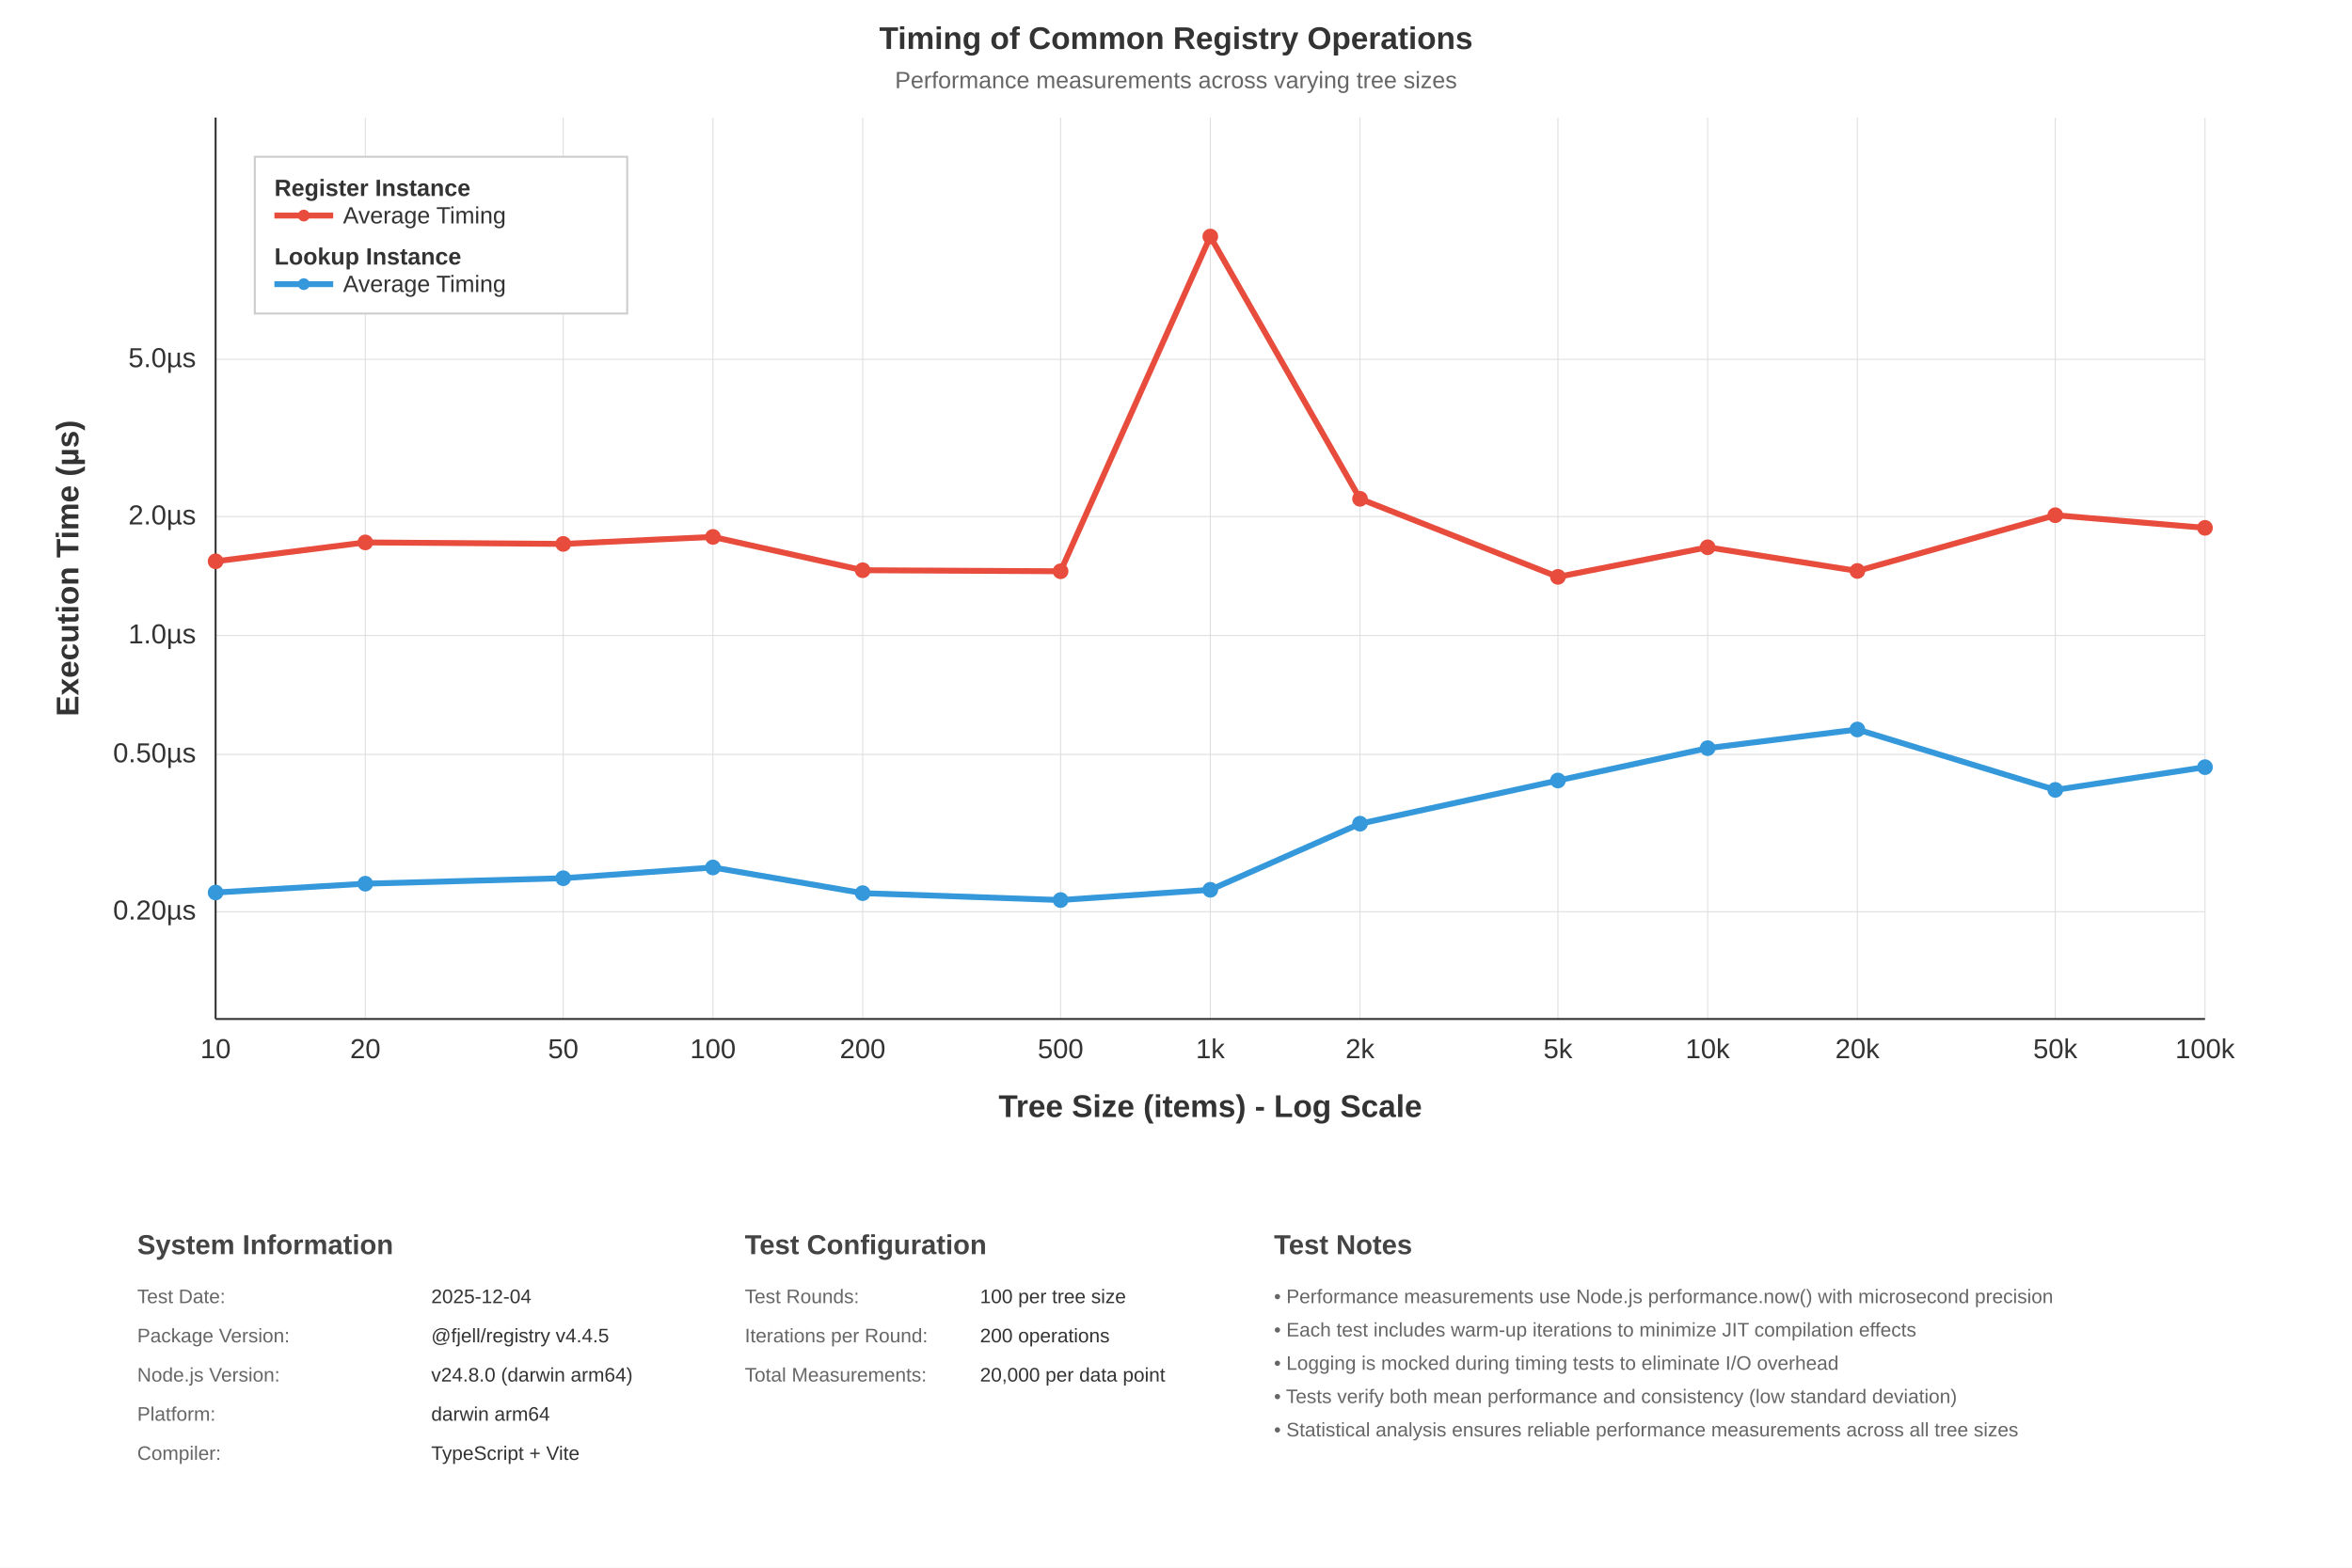
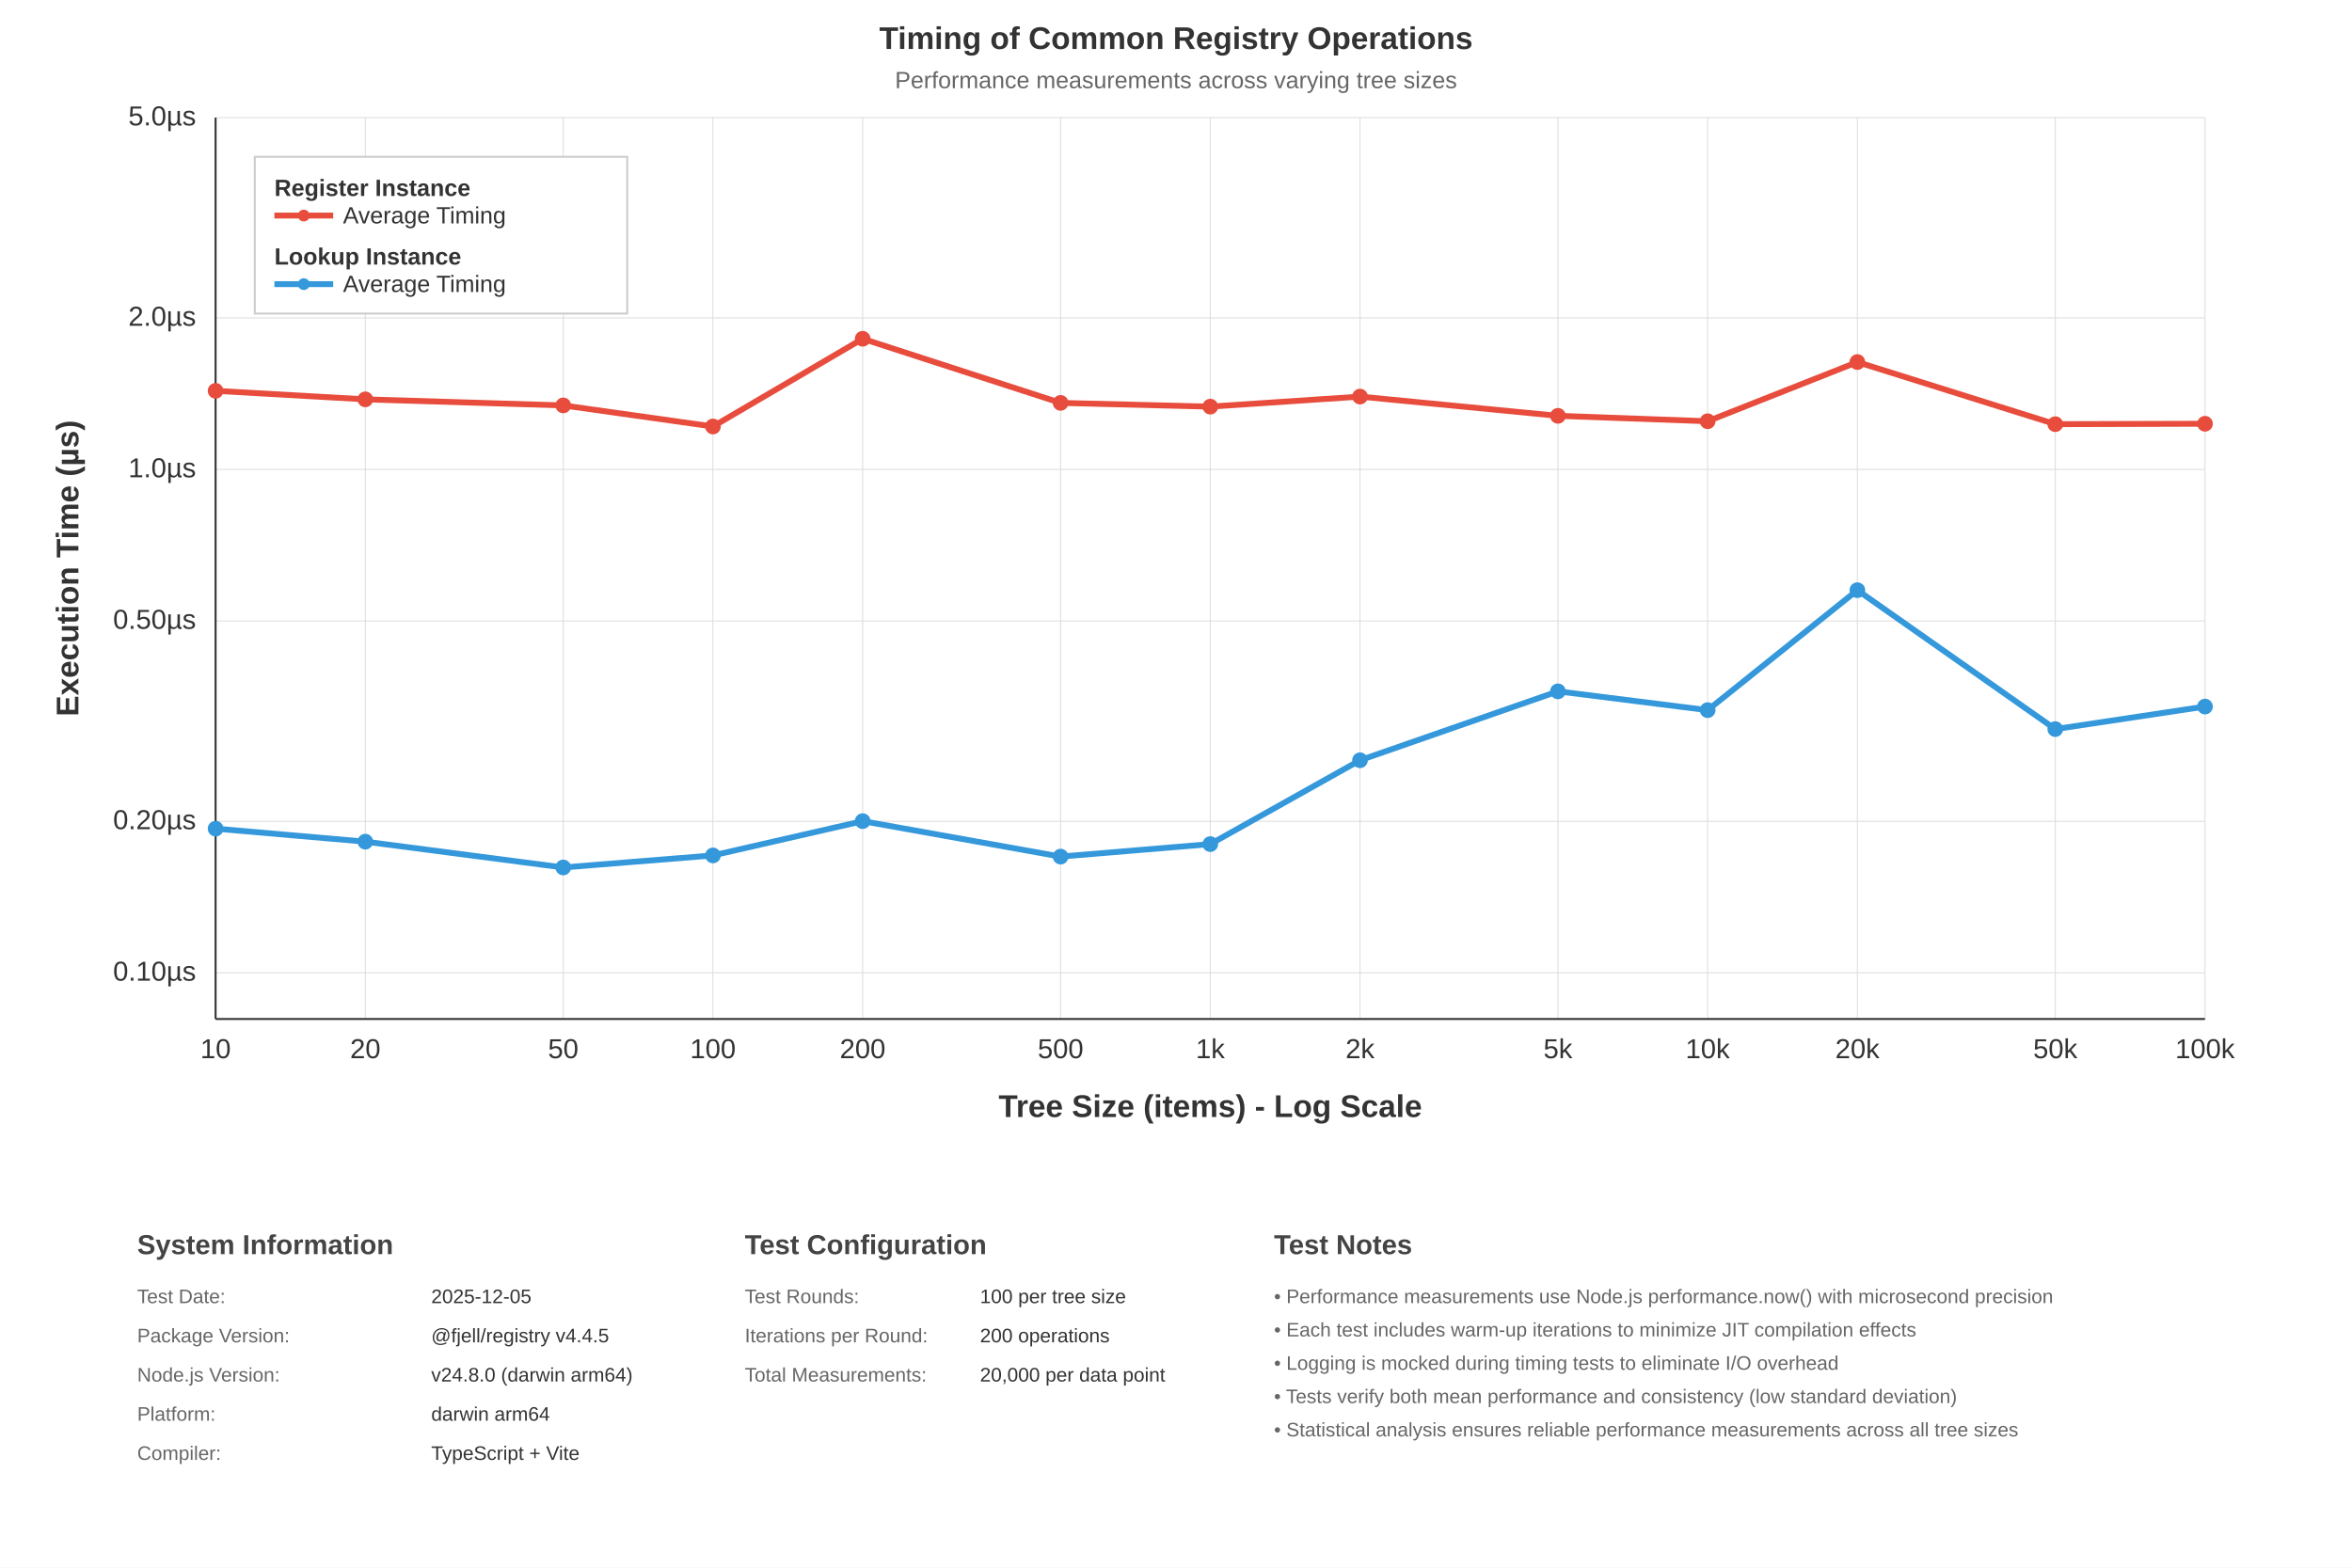
<svg xmlns="http://www.w3.org/2000/svg" width="1200" height="800">
  <style>
    .axis { stroke: #333; stroke-width: 1; }
    .grid { stroke: #ddd; stroke-width: 0.5; }
    .label { font-family: Arial, sans-serif; font-size: 14px; fill: #333; }
    .title { font-family: Arial, sans-serif; font-size: 16px; font-weight: bold; fill: #333; }
    .subtitle { font-family: Arial, sans-serif; font-size: 12px; fill: #666; }
    .register-mean { stroke: #e74c3c; stroke-width: 3; fill: none; }
    .lookup-mean { stroke: #3498db; stroke-width: 3; fill: none; }
    .register-band { fill: rgba(231, 76, 60, 0.2); stroke: #e74c3c; stroke-width: 1; }
    .lookup-band { fill: rgba(52, 152, 219, 0.2); stroke: #3498db; stroke-width: 1; }
    .register-dot { fill: #e74c3c; }
    .lookup-dot { fill: #3498db; }
    .legend { font-family: Arial, sans-serif; font-size: 12px; fill: #333; }
    .axis-title { font-family: Arial, sans-serif; font-size: 16px; font-weight: bold; fill: #333; }
    .metadata-title { font-family: Arial, sans-serif; font-size: 14px; font-weight: bold; fill: #333; }
    .metadata-section { font-family: Arial, sans-serif; font-size: 14px; font-weight: bold; fill: #444; }
    .metadata-label { font-family: Arial, sans-serif; font-size: 10px; fill: #666; }
    .metadata-value { font-family: Arial, sans-serif; font-size: 10px; fill: #333; }
  </style>
  <rect width="1200" height="800" fill="white" />
  <text x="600" y="25" text-anchor="middle" class="title">Timing of Common Registry Operations</text>
  <text x="600" y="45" text-anchor="middle" class="subtitle">Performance measurements across varying tree sizes</text>
  <g transform="translate(110,60)">
-     <line x1="0" y1="405.244" x2="1015" y2="405.244" class="grid" />
-     <text x="-10" y="409.244" text-anchor="end" class="label">0.20µs</text>
-     <line x1="0" y1="325.003" x2="1015" y2="325.003" class="grid" />
-     <text x="-10" y="329.003" text-anchor="end" class="label">0.50µs</text>
-     <line x1="0" y1="264.303" x2="1015" y2="264.303" class="grid" />
-     <text x="-10" y="268.303" text-anchor="end" class="label">1.0µs</text>
-     <line x1="0" y1="203.603" x2="1015" y2="203.603" class="grid" />
-     <text x="-10" y="207.603" text-anchor="end" class="label">2.0µs</text>
-     <line x1="0" y1="123.363" x2="1015" y2="123.363" class="grid" />
-     <text x="-10" y="127.363" text-anchor="end" class="label">5.0µs</text>
+     <line x1="0" y1="436.456" x2="1015" y2="436.456" class="grid" />
+     <text x="-10" y="440.456" text-anchor="end" class="label">0.10µs</text>
+     <line x1="0" y1="359.123" x2="1015" y2="359.123" class="grid" />
+     <text x="-10" y="363.123" text-anchor="end" class="label">0.20µs</text>
+     <line x1="0" y1="256.894" x2="1015" y2="256.894" class="grid" />
+     <text x="-10" y="260.894" text-anchor="end" class="label">0.50µs</text>
+     <line x1="0" y1="179.561" x2="1015" y2="179.561" class="grid" />
+     <text x="-10" y="183.561" text-anchor="end" class="label">1.0µs</text>
+     <line x1="0" y1="102.228" x2="1015" y2="102.228" class="grid" />
+     <text x="-10" y="106.228" text-anchor="end" class="label">2.0µs</text>
+     <line x1="0" y1="0" x2="1015" y2="0" class="grid" />
+     <text x="-10" y="4" text-anchor="end" class="label">5.0µs</text>
    <line x1="0" y1="0" x2="0" y2="460" class="grid" />
    <text x="0" y="480" text-anchor="middle" class="label">10</text>
    <line x1="76.386" y1="0" x2="76.386" y2="460" class="grid" />
    <text x="76.386" y="480" text-anchor="middle" class="label">20</text>
    <line x1="177.364" y1="0" x2="177.364" y2="460" class="grid" />
    <text x="177.364" y="480" text-anchor="middle" class="label">50</text>
    <line x1="253.75" y1="0" x2="253.75" y2="460" class="grid" />
    <text x="253.75" y="480" text-anchor="middle" class="label">100</text>
    <line x1="330.136" y1="0" x2="330.136" y2="460" class="grid" />
    <text x="330.136" y="480" text-anchor="middle" class="label">200</text>
    <line x1="431.114" y1="0" x2="431.114" y2="460" class="grid" />
    <text x="431.114" y="480" text-anchor="middle" class="label">500</text>
    <line x1="507.5" y1="0" x2="507.5" y2="460" class="grid" />
    <text x="507.5" y="480" text-anchor="middle" class="label">1k</text>
    <line x1="583.886" y1="0" x2="583.886" y2="460" class="grid" />
    <text x="583.886" y="480" text-anchor="middle" class="label">2k</text>
    <line x1="684.864" y1="0" x2="684.864" y2="460" class="grid" />
    <text x="684.864" y="480" text-anchor="middle" class="label">5k</text>
    <line x1="761.25" y1="0" x2="761.25" y2="460" class="grid" />
    <text x="761.25" y="480" text-anchor="middle" class="label">10k</text>
    <line x1="837.636" y1="0" x2="837.636" y2="460" class="grid" />
    <text x="837.636" y="480" text-anchor="middle" class="label">20k</text>
    <line x1="938.614" y1="0" x2="938.614" y2="460" class="grid" />
    <text x="938.614" y="480" text-anchor="middle" class="label">50k</text>
    <line x1="1015" y1="0" x2="1015" y2="460" class="grid" />
    <text x="1015" y="480" text-anchor="middle" class="label">100k</text>
    <line x1="0" y1="0" x2="0" y2="460" class="axis" />
    <line x1="0" y1="460" x2="1015" y2="460" class="axis" />
    <text x="507.5" y="510" text-anchor="middle" class="axis-title">Tree Size (items) - Log Scale</text>
    <text transform="rotate(-90,-70,230)" x="-70" y="230" text-anchor="middle" class="axis-title">Execution Time (µs)</text>
-     <path d="M 0 226.434 L 76.386 216.798 L 177.364 217.561 L 253.75 213.988 L 330.136 230.992 L 431.114 231.519 L 507.5 60.7 L 583.886 194.552 L 684.864 234.381 L 761.25 219.272 L 837.636 231.366 L 938.614 202.913 L 1015 209.366" class="register-mean" />
-     <path d="M 0 395.456 L 76.386 390.955 L 177.364 388.161 L 253.75 382.668 L 330.136 395.781 L 431.114 399.3 L 507.5 394.073 L 583.886 360.333 L 684.864 338.296 L 761.25 321.79 L 837.636 312.258 L 938.614 343.092 L 1015 331.482" class="lookup-mean" />
-     <circle cx="0" cy="226.434" r="4" class="register-dot" />
-     <circle cx="76.386" cy="216.798" r="4" class="register-dot" />
-     <circle cx="177.364" cy="217.561" r="4" class="register-dot" />
-     <circle cx="253.75" cy="213.988" r="4" class="register-dot" />
-     <circle cx="330.136" cy="230.992" r="4" class="register-dot" />
-     <circle cx="431.114" cy="231.519" r="4" class="register-dot" />
-     <circle cx="507.5" cy="60.7" r="4" class="register-dot" />
-     <circle cx="583.886" cy="194.552" r="4" class="register-dot" />
-     <circle cx="684.864" cy="234.381" r="4" class="register-dot" />
-     <circle cx="761.25" cy="219.272" r="4" class="register-dot" />
-     <circle cx="837.636" cy="231.366" r="4" class="register-dot" />
-     <circle cx="938.614" cy="202.913" r="4" class="register-dot" />
-     <circle cx="1015" cy="209.366" r="4" class="register-dot" />
-     <circle cx="0" cy="395.456" r="4" class="lookup-dot" />
-     <circle cx="76.386" cy="390.955" r="4" class="lookup-dot" />
-     <circle cx="177.364" cy="388.161" r="4" class="lookup-dot" />
-     <circle cx="253.75" cy="382.668" r="4" class="lookup-dot" />
-     <circle cx="330.136" cy="395.781" r="4" class="lookup-dot" />
-     <circle cx="431.114" cy="399.3" r="4" class="lookup-dot" />
-     <circle cx="507.5" cy="394.073" r="4" class="lookup-dot" />
-     <circle cx="583.886" cy="360.333" r="4" class="lookup-dot" />
-     <circle cx="684.864" cy="338.296" r="4" class="lookup-dot" />
-     <circle cx="761.25" cy="321.79" r="4" class="lookup-dot" />
-     <circle cx="837.636" cy="312.258" r="4" class="lookup-dot" />
-     <circle cx="938.614" cy="343.092" r="4" class="lookup-dot" />
-     <circle cx="1015" cy="331.482" r="4" class="lookup-dot" />
+     <path d="M 0 139.45 L 76.386 143.794 L 177.364 146.882 L 253.75 157.636 L 330.136 112.87 L 431.114 145.6 L 507.5 147.508 L 583.886 142.382 L 684.864 152.199 L 761.25 154.963 L 837.636 124.764 L 938.614 156.46 L 1015 156.241" class="register-mean" />
+     <path d="M 0 362.865 L 76.386 369.511 L 177.364 382.667 L 253.75 376.531 L 330.136 359.031 L 431.114 377.129 L 507.5 370.753 L 583.886 327.966 L 684.864 292.8 L 761.25 302.393 L 837.636 241.169 L 938.614 312.065 L 1015 300.569" class="lookup-mean" />
+     <circle cx="0" cy="139.45" r="4" class="register-dot" />
+     <circle cx="76.386" cy="143.794" r="4" class="register-dot" />
+     <circle cx="177.364" cy="146.882" r="4" class="register-dot" />
+     <circle cx="253.75" cy="157.636" r="4" class="register-dot" />
+     <circle cx="330.136" cy="112.87" r="4" class="register-dot" />
+     <circle cx="431.114" cy="145.6" r="4" class="register-dot" />
+     <circle cx="507.5" cy="147.508" r="4" class="register-dot" />
+     <circle cx="583.886" cy="142.382" r="4" class="register-dot" />
+     <circle cx="684.864" cy="152.199" r="4" class="register-dot" />
+     <circle cx="761.25" cy="154.963" r="4" class="register-dot" />
+     <circle cx="837.636" cy="124.764" r="4" class="register-dot" />
+     <circle cx="938.614" cy="156.46" r="4" class="register-dot" />
+     <circle cx="1015" cy="156.241" r="4" class="register-dot" />
+     <circle cx="0" cy="362.865" r="4" class="lookup-dot" />
+     <circle cx="76.386" cy="369.511" r="4" class="lookup-dot" />
+     <circle cx="177.364" cy="382.667" r="4" class="lookup-dot" />
+     <circle cx="253.75" cy="376.531" r="4" class="lookup-dot" />
+     <circle cx="330.136" cy="359.031" r="4" class="lookup-dot" />
+     <circle cx="431.114" cy="377.129" r="4" class="lookup-dot" />
+     <circle cx="507.5" cy="370.753" r="4" class="lookup-dot" />
+     <circle cx="583.886" cy="327.966" r="4" class="lookup-dot" />
+     <circle cx="684.864" cy="292.8" r="4" class="lookup-dot" />
+     <circle cx="761.25" cy="302.393" r="4" class="lookup-dot" />
+     <circle cx="837.636" cy="241.169" r="4" class="lookup-dot" />
+     <circle cx="938.614" cy="312.065" r="4" class="lookup-dot" />
+     <circle cx="1015" cy="300.569" r="4" class="lookup-dot" />
    <g transform="translate(20, 20)">
      <rect x="0" y="0" width="190" height="80" fill="white" stroke="#ccc" stroke-width="1" />
      <text x="10" y="20" class="legend" font-weight="bold">Register Instance</text>
      <line x1="10" y1="30" x2="40" y2="30" class="register-mean" />
      <circle cx="25" cy="30" r="3" class="register-dot" />
      <text x="45" y="34" class="legend">Average Timing</text>
      <text x="10" y="55" class="legend" font-weight="bold">Lookup Instance</text>
      <line x1="10" y1="65" x2="40" y2="65" class="lookup-mean" />
      <circle cx="25" cy="65" r="3" class="lookup-dot" />
      <text x="45" y="69" class="legend">Average Timing</text>
    </g>
  </g>
  <g transform="translate(50, 620)">
    <g transform="translate(20, 20)">
      <text x="0" y="0" class="metadata-section">System Information</text>
      <text x="0" y="25" class="metadata-label">Test Date:</text>
-       <text x="150" y="25" class="metadata-value">2025-12-04</text>
+       <text x="150" y="25" class="metadata-value">2025-12-05</text>
      <text x="0" y="45" class="metadata-label">Package Version:</text>
      <text x="150" y="45" class="metadata-value">@fjell/registry v4.4.5</text>
      <text x="0" y="65" class="metadata-label">Node.js Version:</text>
      <text x="150" y="65" class="metadata-value">v24.8.0 (darwin arm64)</text>
      <text x="0" y="85" class="metadata-label">Platform:</text>
      <text x="150" y="85" class="metadata-value">darwin arm64</text>
      <text x="0" y="105" class="metadata-label">Compiler:</text>
      <text x="150" y="105" class="metadata-value">TypeScript + Vite</text>
    </g>
    <g transform="translate(330, 20)">
      <text x="0" y="0" class="metadata-section">Test Configuration</text>
      <text x="0" y="25" class="metadata-label">Test Rounds:</text>
      <text x="120" y="25" class="metadata-value">100 per tree size</text>
      <text x="0" y="45" class="metadata-label">Iterations per Round:</text>
      <text x="120" y="45" class="metadata-value">200 operations</text>
      <text x="0" y="65" class="metadata-label">Total Measurements:</text>
      <text x="120" y="65" class="metadata-value">20,000 per data point</text>
    </g>
    <g transform="translate(600, 20)">
      <text x="0" y="0" class="metadata-section">Test Notes</text>
      <text x="0" y="25" class="metadata-label">• Performance measurements use Node.js performance.now() with microsecond precision</text>
      <text x="0" y="42" class="metadata-label">• Each test includes warm-up iterations to minimize JIT compilation effects</text>
      <text x="0" y="59" class="metadata-label">• Logging is mocked during timing tests to eliminate I/O overhead</text>
      <text x="0" y="76" class="metadata-label">• Tests verify both mean performance and consistency (low standard deviation)</text>
      <text x="0" y="93" class="metadata-label">• Statistical analysis ensures reliable performance measurements across all tree sizes</text>
    </g>
  </g>
</svg>
